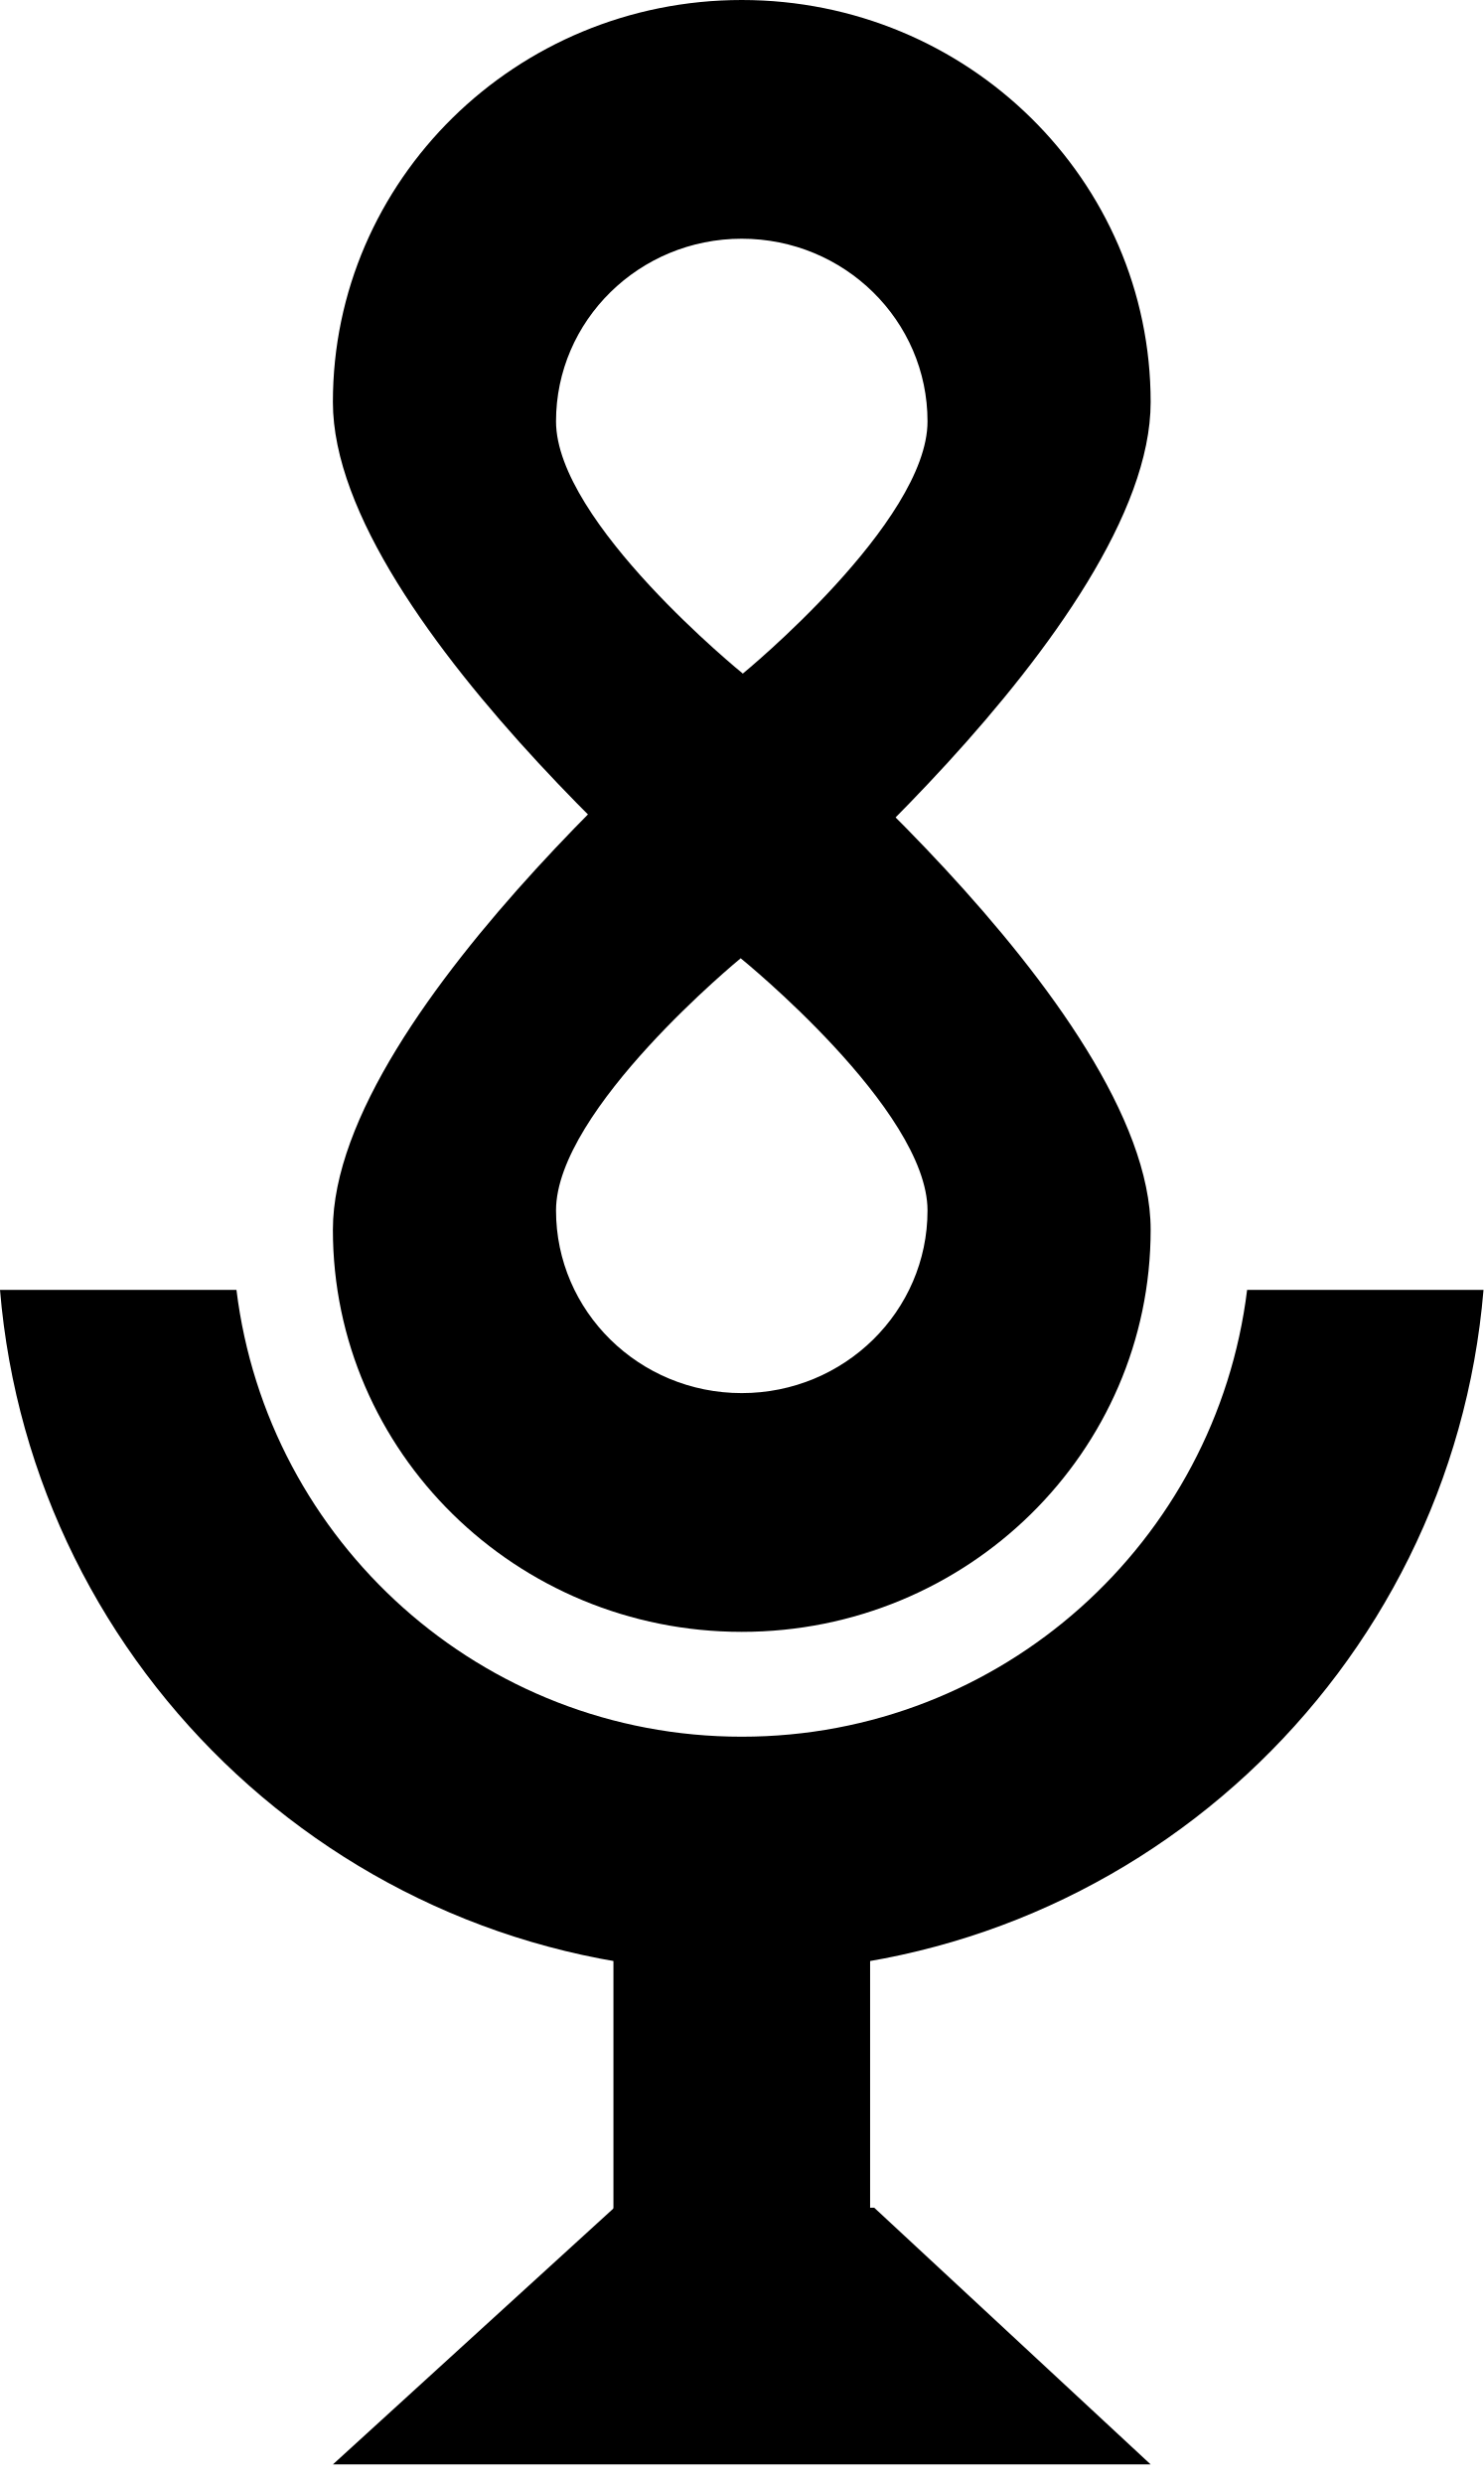
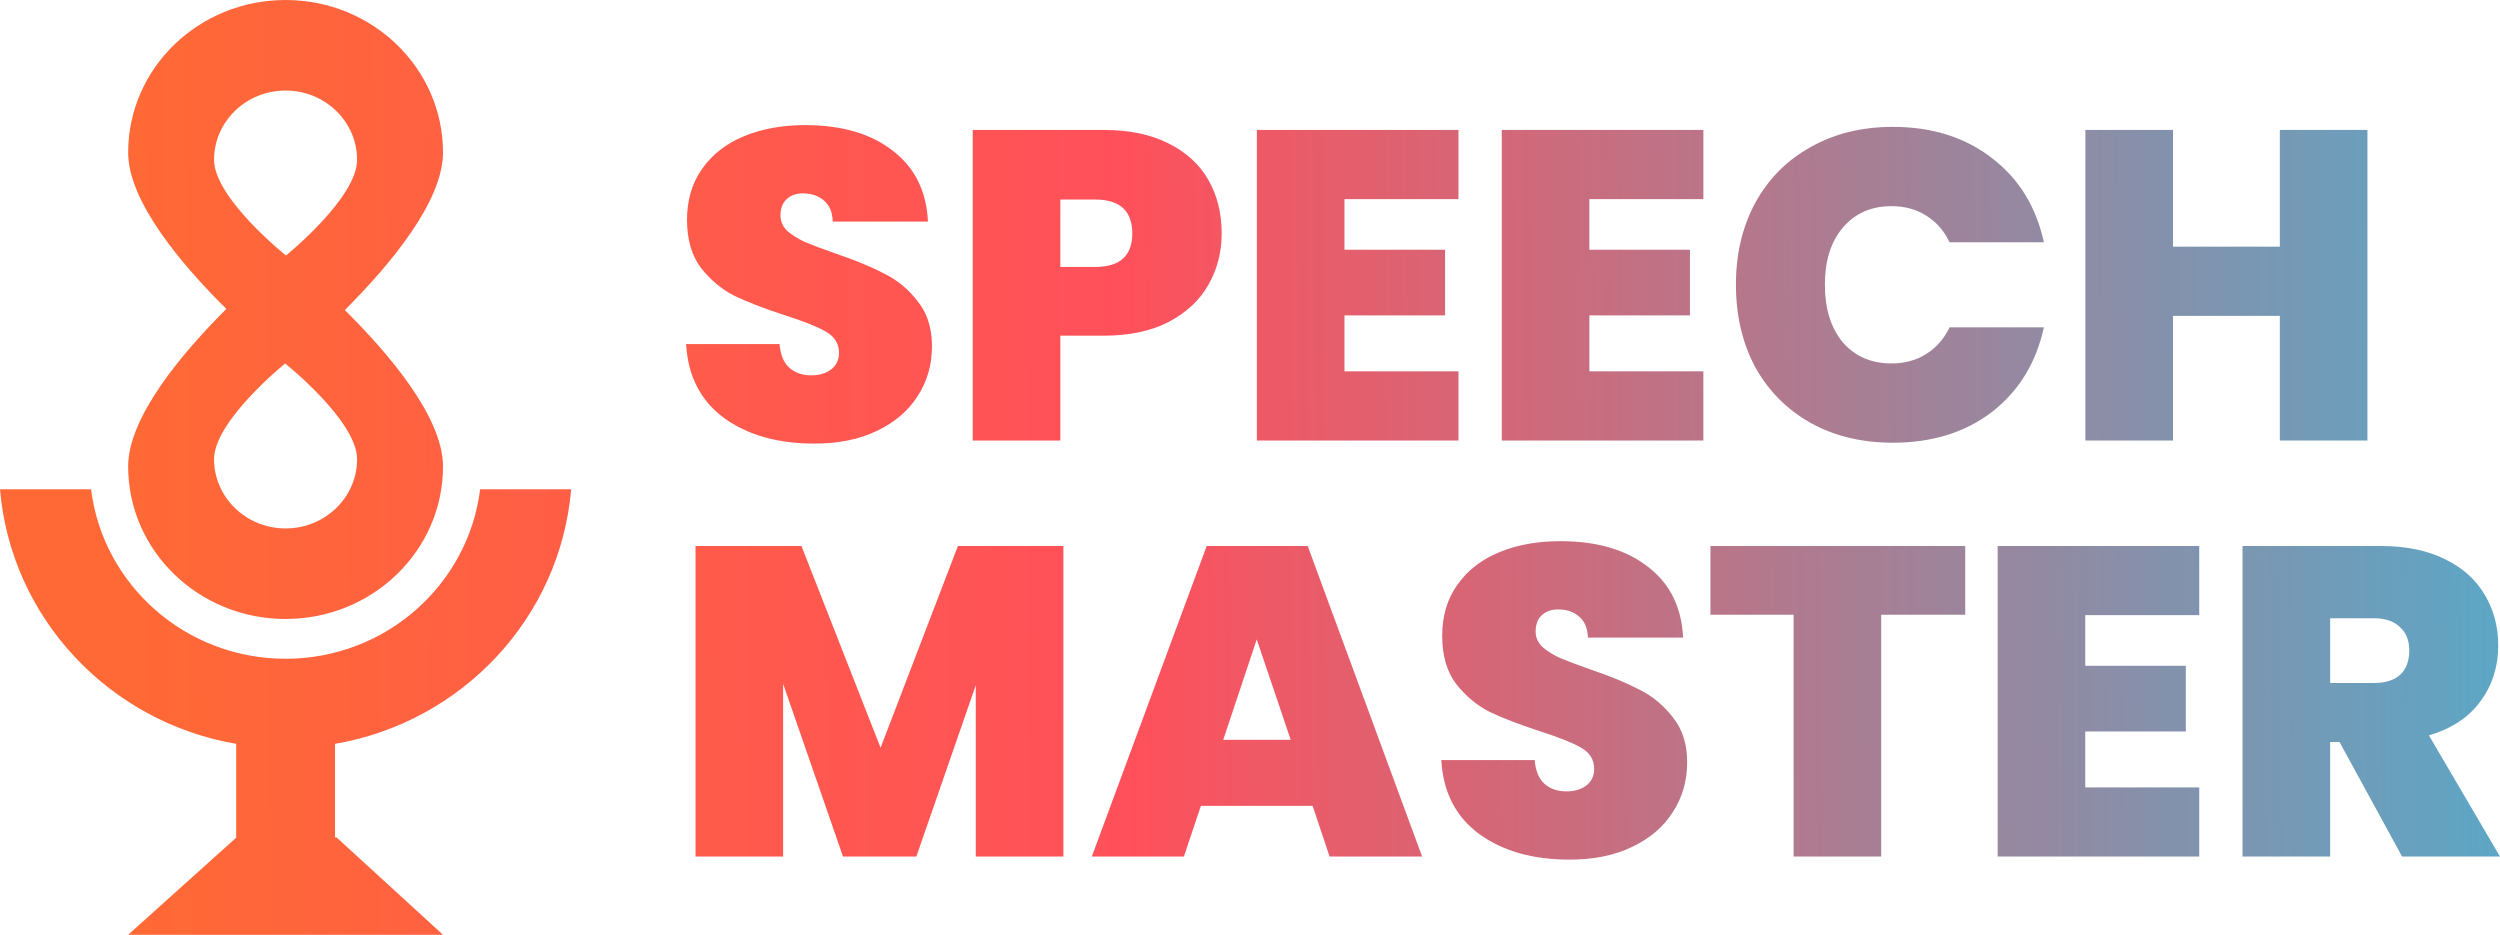
- <svg xmlns="http://www.w3.org/2000/svg" width="46" height="77" viewBox="0 0 46 77" fill="none">
-   <path d="M0 39.984C0.987 51.826 10.903 61.131 23 61.131C35.096 61.131 45.014 51.826 46 39.984H38.67C37.712 47.789 31.064 53.835 23 53.835C14.936 53.835 8.289 47.789 7.332 39.984H0Z" fill="black" />
-   <path d="M22.927 20.908C22.927 20.908 10.322 31.235 10.322 38.12C10.322 45.004 15.998 50.585 23 50.585C30.002 50.585 35.679 45.004 35.679 38.12C35.679 31.235 22.927 20.908 22.927 20.908ZM22.967 29.705C22.967 29.705 28.76 34.395 28.76 37.523C28.76 40.65 26.181 43.184 23 43.184C19.819 43.184 17.241 40.65 17.241 37.523C17.241 34.395 22.967 29.705 22.967 29.705Z" fill="black" />
-   <path d="M23.073 29.677C23.073 29.677 35.679 19.35 35.679 12.465C35.679 5.581 30.002 0 23 0C15.998 0 10.322 5.581 10.322 12.465C10.322 19.35 23.073 29.677 23.073 29.677ZM23.033 20.88C23.033 20.88 17.241 16.189 17.241 13.062C17.241 9.935 19.819 7.4 23 7.4C26.181 7.4 28.76 9.935 28.76 13.062C28.76 16.189 23.033 20.88 23.033 20.88Z" fill="black" />
-   <path d="M19.021 55.976H26.98V72.414H19.021V55.976Z" fill="black" />
-   <path d="M35.679 76.393H10.322L19.047 68.435H27.107L35.679 76.393Z" fill="black" />
+ <svg xmlns="http://www.w3.org/2000/svg" width="115" height="43" viewBox="0 0 115 43" fill="none">
+   <path fill-rule="evenodd" clip-rule="evenodd" d="M15.862 14.262C17.908 12.22 20.378 9.286 20.378 7.016C20.378 3.141 17.136 0 13.137 0C9.137 0 5.895 3.141 5.895 7.016C5.895 9.267 8.352 12.171 10.412 14.211C8.365 16.253 5.895 19.187 5.895 21.457C5.895 25.332 9.137 28.473 13.137 28.473C17.136 28.473 20.378 25.332 20.378 21.457C20.378 19.206 17.922 16.302 15.862 14.262ZM9.847 7.352C9.847 9.113 13.155 11.753 13.155 11.753C13.155 11.753 16.426 9.113 16.426 7.352C16.426 5.592 14.953 4.165 13.137 4.165C11.32 4.165 9.847 5.592 9.847 7.352ZM13.118 16.72C13.118 16.72 16.426 19.361 16.426 21.121C16.426 22.881 14.953 24.308 13.137 24.308C11.32 24.308 9.847 22.881 9.847 21.121C9.847 19.361 13.118 16.72 13.118 16.72ZM0 22.506C0.5 28.424 5.021 33.216 10.864 34.217V38.534L5.895 43H20.378L15.482 38.521H15.41V34.217C21.252 33.216 25.773 28.424 26.273 22.506H22.087C21.54 26.9 17.742 30.303 13.137 30.303C8.531 30.303 4.734 26.9 4.188 22.506H0ZM108.902 5.978V20.264H104.872V14.529H99.958V20.264H95.928V5.978H99.958V11.348H104.872V5.978H108.902ZM80.737 9.342C80.147 10.436 79.853 11.685 79.853 13.09C79.853 14.509 80.147 15.772 80.737 16.88C81.34 17.974 82.19 18.832 83.286 19.453C84.383 20.061 85.644 20.365 87.07 20.365C88.879 20.365 90.401 19.892 91.634 18.947C92.868 17.987 93.663 16.691 94.019 15.056H89.681C89.421 15.596 89.057 16.008 88.591 16.292C88.139 16.576 87.611 16.718 87.008 16.718C86.076 16.718 85.329 16.393 84.767 15.745C84.218 15.083 83.944 14.198 83.944 13.09C83.944 11.996 84.218 11.125 84.767 10.476C85.329 9.814 86.076 9.483 87.008 9.483C87.611 9.483 88.139 9.625 88.591 9.909C89.057 10.193 89.421 10.605 89.681 11.145H94.019C93.663 9.51 92.868 8.22 91.634 7.275C90.401 6.316 88.879 5.836 87.07 5.836C85.644 5.836 84.383 6.147 83.286 6.768C82.19 7.376 81.34 8.234 80.737 9.342ZM73.111 9.159V11.489H77.738V14.509H73.111V17.082H78.355V20.264H69.081V5.978H78.355V9.159H73.111ZM61.846 11.489V9.159H67.09V5.978H57.816V20.264H67.09V17.082H61.846V14.509H66.473V11.489H61.846ZM56.197 10.74C56.197 11.604 55.992 12.395 55.581 13.111C55.183 13.813 54.573 14.38 53.751 14.813C52.942 15.232 51.948 15.441 50.769 15.441H48.775V20.264H44.745V5.978H50.769C51.934 5.978 52.921 6.18 53.73 6.586C54.553 6.991 55.169 7.552 55.581 8.268C55.992 8.984 56.197 9.808 56.197 10.74ZM50.379 12.28C51.516 12.28 52.085 11.766 52.085 10.74C52.085 9.7 51.516 9.179 50.379 9.179H48.775V12.28H50.379ZM33.31 19.23C34.393 20.014 35.777 20.405 37.463 20.405C38.574 20.405 39.533 20.21 40.342 19.818C41.164 19.426 41.788 18.892 42.213 18.217C42.652 17.542 42.871 16.778 42.871 15.927C42.871 15.09 42.652 14.401 42.213 13.86C41.788 13.306 41.274 12.881 40.671 12.584C40.081 12.273 39.328 11.962 38.409 11.652C37.792 11.435 37.326 11.26 37.011 11.125C36.696 10.976 36.428 10.807 36.209 10.618C36.003 10.415 35.901 10.179 35.901 9.909C35.901 9.585 35.997 9.335 36.188 9.159C36.38 8.984 36.627 8.896 36.929 8.896C37.326 8.896 37.648 9.004 37.895 9.22C38.156 9.436 38.293 9.76 38.306 10.193H42.686C42.617 8.788 42.076 7.7 41.062 6.93C40.061 6.147 38.718 5.755 37.032 5.755C35.99 5.755 35.058 5.924 34.235 6.261C33.413 6.599 32.768 7.099 32.302 7.761C31.836 8.409 31.603 9.193 31.603 10.112C31.603 11.017 31.816 11.753 32.241 12.32C32.679 12.874 33.187 13.3 33.762 13.597C34.352 13.881 35.119 14.178 36.065 14.489C36.956 14.772 37.6 15.029 37.998 15.259C38.395 15.488 38.594 15.812 38.594 16.231C38.594 16.555 38.471 16.812 38.224 17.001C37.991 17.177 37.69 17.265 37.319 17.265C36.908 17.265 36.572 17.15 36.312 16.92C36.051 16.691 35.901 16.326 35.859 15.826H31.562C31.644 17.298 32.227 18.433 33.31 19.23ZM110.497 39.402L107.618 34.133H107.187V39.402H103.156V25.116H109.51C110.675 25.116 111.662 25.318 112.471 25.724C113.28 26.115 113.89 26.663 114.301 27.365C114.712 28.054 114.918 28.831 114.918 29.695C114.918 30.668 114.644 31.526 114.095 32.269C113.561 32.998 112.772 33.518 111.731 33.829L115 39.402H110.497ZM107.187 31.418H109.181C109.729 31.418 110.141 31.289 110.415 31.033C110.689 30.776 110.826 30.404 110.826 29.918C110.826 29.459 110.682 29.101 110.394 28.844C110.12 28.574 109.716 28.439 109.181 28.439H107.187V31.418ZM95.922 30.627V28.297H101.165V25.116H91.892V39.402H101.165V36.22H95.922V33.647H100.548V30.627H95.922ZM90.401 25.116V28.277H86.535V39.402H82.505V28.277H78.681V25.116H90.401ZM68.048 38.368C69.131 39.152 70.515 39.543 72.201 39.543C73.312 39.543 74.271 39.348 75.08 38.956C75.902 38.564 76.526 38.03 76.951 37.355C77.39 36.679 77.609 35.916 77.609 35.065C77.609 34.228 77.39 33.539 76.951 32.998C76.526 32.444 76.012 32.019 75.409 31.722C74.819 31.411 74.066 31.1 73.147 30.79C72.53 30.573 72.064 30.398 71.749 30.263C71.434 30.114 71.166 29.945 70.947 29.756C70.741 29.553 70.639 29.317 70.639 29.047C70.639 28.723 70.734 28.473 70.926 28.297C71.118 28.122 71.365 28.034 71.667 28.034C72.064 28.034 72.386 28.142 72.633 28.358C72.894 28.574 73.031 28.898 73.044 29.331H77.424C77.355 27.926 76.814 26.838 75.799 26.068C74.799 25.285 73.456 24.893 71.769 24.893C70.728 24.893 69.796 25.062 68.973 25.399C68.151 25.737 67.506 26.237 67.04 26.899C66.574 27.547 66.341 28.331 66.341 29.25C66.341 30.155 66.554 30.891 66.979 31.458C67.417 32.012 67.924 32.438 68.5 32.735C69.09 33.019 69.857 33.316 70.803 33.626C71.694 33.91 72.338 34.167 72.736 34.397C73.133 34.626 73.332 34.95 73.332 35.369C73.332 35.693 73.209 35.95 72.962 36.139C72.729 36.315 72.427 36.403 72.057 36.403C71.646 36.403 71.31 36.288 71.05 36.058C70.789 35.828 70.639 35.464 70.597 34.964H66.3C66.382 36.436 66.965 37.571 68.048 38.368ZM60.381 37.071H55.24L54.459 39.402H50.223L55.508 25.116H60.154L65.418 39.402H61.162L60.381 37.071ZM59.373 34.032L57.81 29.412L56.268 34.032H59.373ZM48.916 39.402V25.116H44.064L40.506 34.397L36.867 25.116H31.994V39.402H36.024V31.458L38.779 39.402H42.151L44.886 31.519V39.402H48.916Z" fill="url(#paint0_linear_5_70)" />
+   <defs>
+     <linearGradient id="paint0_linear_5_70" x1="5.997" y1="35.743" x2="114.802" y2="34.874" gradientUnits="userSpaceOnUse">
+       <stop stop-color="#FF6935" />
+       <stop offset="0.422" stop-color="#FF505B" />
+       <stop offset="1" stop-color="#5DA6C5" />
+     </linearGradient>
+   </defs>
</svg>
